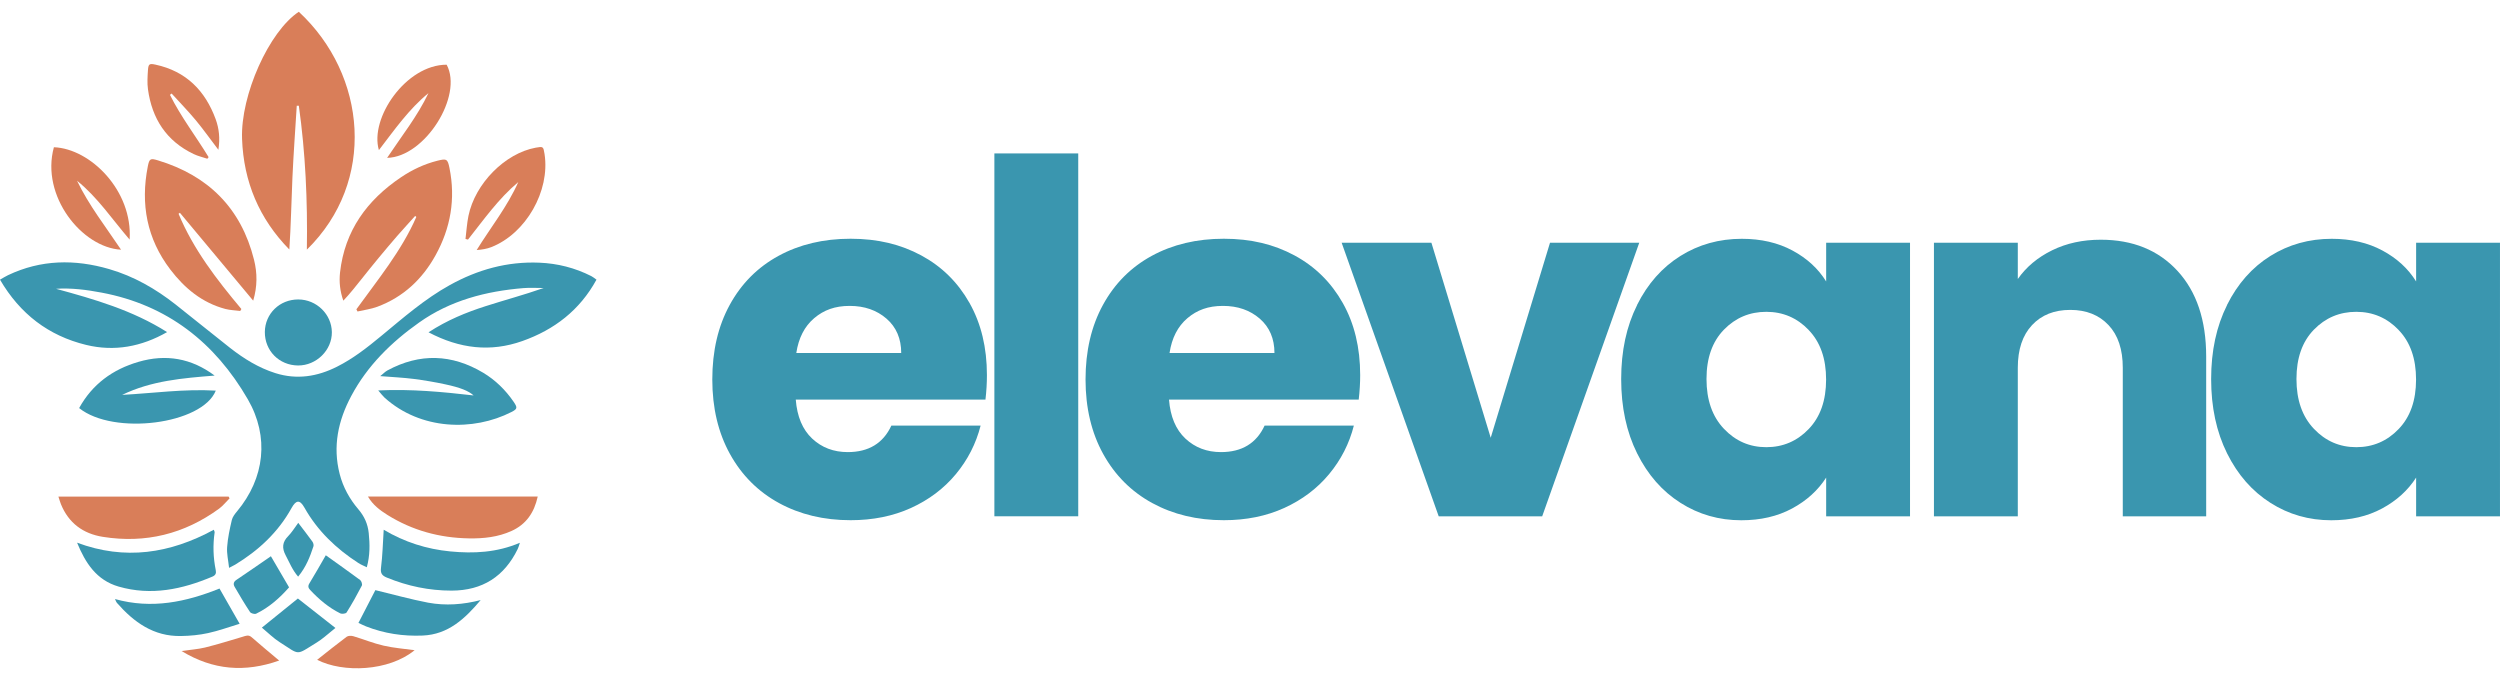
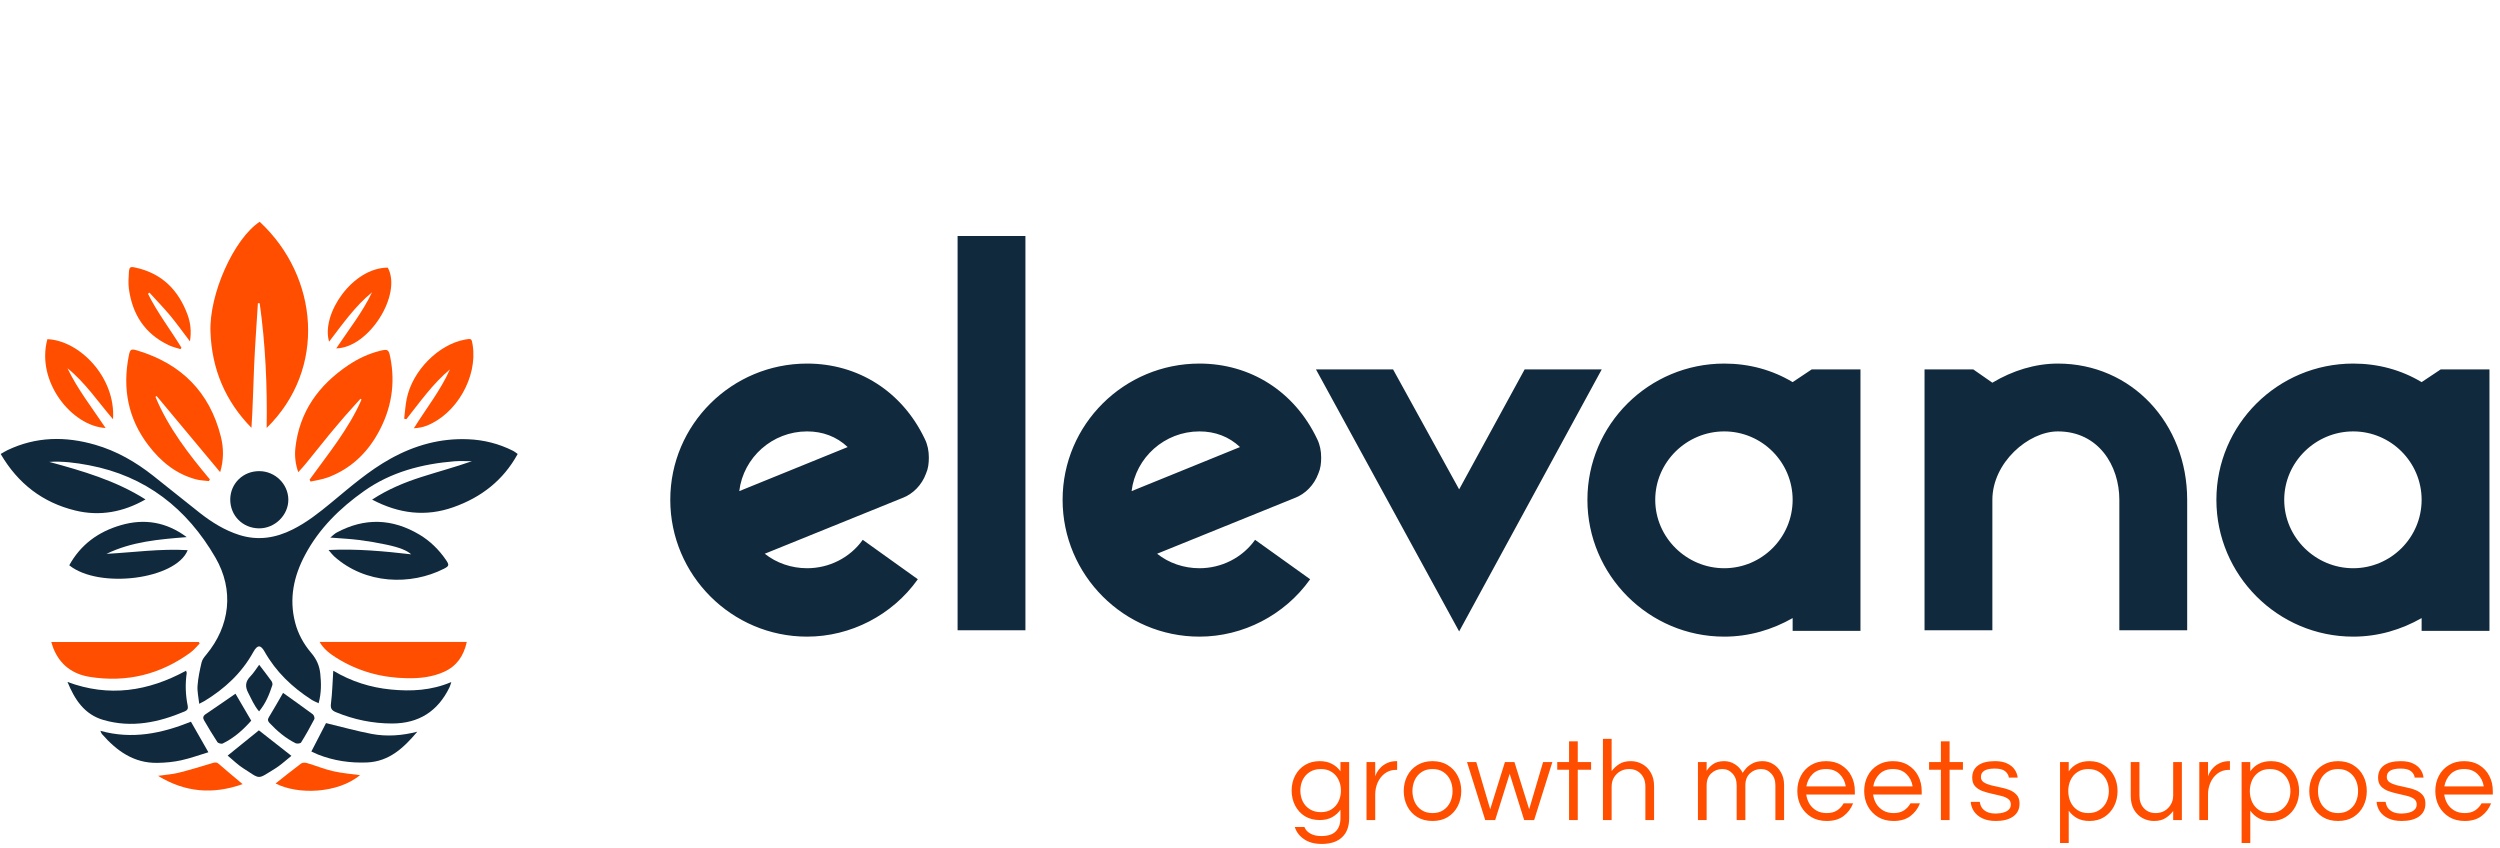
- <svg xmlns="http://www.w3.org/2000/svg" width="125" height="34" viewBox="0 0 125 34" fill="none">
-   <path d="M49.277 19.98H39.788C39.855 20.83 40.127 21.478 40.609 21.93C41.09 22.379 41.682 22.605 42.386 22.605C43.433 22.605 44.16 22.163 44.569 21.279H49.031C48.802 22.179 48.39 22.987 47.792 23.708C47.194 24.428 46.446 24.99 45.549 25.399C44.649 25.807 43.645 26.01 42.532 26.01C41.19 26.01 39.997 25.724 38.951 25.153C37.904 24.581 37.087 23.764 36.499 22.701C35.911 21.638 35.615 20.395 35.615 18.973C35.615 17.551 35.904 16.309 36.486 15.245C37.067 14.182 37.878 13.365 38.924 12.794C39.971 12.222 41.17 11.937 42.529 11.937C43.888 11.937 45.031 12.216 46.061 12.77C47.091 13.325 47.895 14.119 48.476 15.149C49.057 16.179 49.346 17.382 49.346 18.754C49.346 19.146 49.323 19.555 49.273 19.98H49.277ZM45.061 17.651C45.061 16.933 44.815 16.358 44.326 15.933C43.835 15.508 43.223 15.295 42.486 15.295C41.748 15.295 41.19 15.501 40.708 15.91C40.227 16.319 39.928 16.9 39.815 17.651H45.061Z" fill="#3A96AF" />
-   <path d="M53.912 7.671V25.814H49.719V7.671H53.912Z" fill="#3A96AF" />
-   <path d="M67.939 19.98H58.45C58.517 20.83 58.789 21.478 59.271 21.93C59.753 22.379 60.344 22.605 61.048 22.605C62.095 22.605 62.822 22.163 63.231 21.279H67.693C67.464 22.179 67.052 22.987 66.454 23.708C65.856 24.428 65.108 24.99 64.211 25.399C63.311 25.807 62.307 26.01 61.194 26.01C59.852 26.01 58.66 25.724 57.613 25.153C56.566 24.581 55.749 23.764 55.161 22.701C54.573 21.638 54.277 20.395 54.277 18.973C54.277 17.551 54.566 16.309 55.148 15.245C55.729 14.182 56.54 13.365 57.586 12.794C58.633 12.222 59.836 11.937 61.191 11.937C62.547 11.937 63.693 12.216 64.723 12.77C65.753 13.325 66.557 14.119 67.138 15.149C67.72 16.179 68.009 17.382 68.009 18.754C68.009 19.146 67.985 19.555 67.936 19.98H67.939ZM63.723 17.651C63.723 16.933 63.477 16.358 62.989 15.933C62.497 15.508 61.886 15.295 61.148 15.295C60.41 15.295 59.852 15.501 59.37 15.91C58.889 16.319 58.59 16.9 58.477 17.651H63.723Z" fill="#3A96AF" />
-   <path d="M74.534 21.893L77.501 12.136H81.963L77.109 25.817H71.936L67.082 12.136H71.57L74.537 21.893H74.534Z" fill="#3A96AF" />
-   <path d="M81.853 15.249C82.384 14.186 83.109 13.368 84.022 12.797C84.936 12.226 85.959 11.94 87.089 11.94C88.052 11.94 88.899 12.136 89.627 12.528C90.355 12.92 90.913 13.435 91.308 14.073V12.136H95.501V25.817H91.308V23.88C90.899 24.518 90.331 25.033 89.604 25.425C88.876 25.817 88.029 26.013 87.065 26.013C85.952 26.013 84.939 25.724 84.025 25.143C83.109 24.561 82.388 23.738 81.856 22.668C81.324 21.598 81.059 20.359 81.059 18.953C81.059 17.548 81.324 16.312 81.856 15.252L81.853 15.249ZM90.434 16.498C89.853 15.893 89.148 15.591 88.315 15.591C87.481 15.591 86.773 15.89 86.195 16.485C85.614 17.083 85.325 17.903 85.325 18.95C85.325 19.997 85.614 20.827 86.195 21.438C86.776 22.053 87.481 22.359 88.315 22.359C89.148 22.359 89.856 22.056 90.434 21.452C91.016 20.847 91.305 20.023 91.305 18.977C91.305 17.93 91.016 17.106 90.434 16.501V16.498Z" fill="#3A96AF" />
-   <path d="M108.874 13.544C109.831 14.584 110.309 16.01 110.309 17.824V25.817H106.139V18.388C106.139 17.475 105.904 16.761 105.428 16.256C104.953 15.751 104.315 15.495 103.515 15.495C102.714 15.495 102.076 15.747 101.601 16.256C101.126 16.764 100.89 17.475 100.89 18.388V25.817H96.697V12.136H100.89V13.95C101.315 13.345 101.887 12.867 102.608 12.514C103.325 12.162 104.136 11.986 105.036 11.986C106.638 11.986 107.917 12.505 108.874 13.544Z" fill="#3A96AF" />
-   <path d="M111.351 15.249C111.882 14.186 112.607 13.368 113.52 12.797C114.434 12.226 115.457 11.94 116.587 11.94C117.55 11.94 118.397 12.136 119.125 12.528C119.853 12.92 120.411 13.435 120.806 14.073V12.136H124.999V25.817H120.806V23.88C120.397 24.518 119.829 25.033 119.102 25.425C118.374 25.817 117.527 26.013 116.563 26.013C115.45 26.013 114.437 25.724 113.523 25.143C112.607 24.561 111.886 23.738 111.354 22.668C110.822 21.598 110.557 20.359 110.557 18.953C110.557 17.548 110.822 16.312 111.354 15.252L111.351 15.249ZM119.932 16.498C119.351 15.893 118.647 15.591 117.813 15.591C116.979 15.591 116.271 15.89 115.693 16.485C115.112 17.083 114.823 17.903 114.823 18.95C114.823 19.997 115.112 20.827 115.693 21.438C116.274 22.053 116.979 22.359 117.813 22.359C118.647 22.359 119.354 22.056 119.932 21.452C120.514 20.847 120.803 20.023 120.803 18.977C120.803 17.93 120.514 17.106 119.932 16.501V16.498Z" fill="#3A96AF" />
-   <path d="M2.782 14.435C4.712 14.96 6.628 15.512 8.354 16.605C7.08 17.334 5.722 17.592 4.301 17.244C2.425 16.786 1 15.695 0 13.983C0.171 13.886 0.281 13.816 0.401 13.759C2.047 12.977 3.736 12.953 5.461 13.455C6.692 13.813 7.779 14.438 8.779 15.224C9.692 15.943 10.591 16.679 11.508 17.398C12.193 17.933 12.925 18.388 13.765 18.655C14.842 18.996 15.865 18.832 16.852 18.334C17.664 17.926 18.373 17.368 19.069 16.792C20.166 15.886 21.239 14.946 22.49 14.254C23.881 13.482 25.363 13.067 26.965 13.134C27.878 13.171 28.747 13.391 29.566 13.806C29.64 13.843 29.707 13.9 29.824 13.983C28.988 15.512 27.714 16.488 26.115 17.053C24.527 17.615 22.988 17.438 21.427 16.615C22.36 16.006 23.303 15.622 24.272 15.311C25.232 15.003 26.209 14.742 27.182 14.401C26.848 14.401 26.51 14.378 26.175 14.405C24.299 14.559 22.51 15.023 20.955 16.127C19.57 17.107 18.37 18.281 17.561 19.802C16.905 21.033 16.628 22.32 16.985 23.705C17.156 24.367 17.48 24.949 17.915 25.461C18.219 25.815 18.39 26.2 18.437 26.658C18.494 27.213 18.504 27.765 18.34 28.363C18.183 28.287 18.039 28.23 17.912 28.146C16.805 27.43 15.875 26.541 15.223 25.384C14.995 24.979 14.808 24.986 14.578 25.4C13.909 26.614 12.929 27.521 11.758 28.233C11.685 28.276 11.608 28.313 11.454 28.393C11.414 28.016 11.33 27.678 11.357 27.347C11.39 26.895 11.487 26.444 11.591 26.002C11.628 25.845 11.745 25.695 11.855 25.564C13.233 23.909 13.477 21.839 12.39 19.963C10.748 17.127 8.367 15.251 5.087 14.632C4.327 14.488 3.562 14.388 2.782 14.441V14.435Z" fill="#3A96AF" />
-   <path d="M14.942 0.59C18.346 3.75 18.825 9.081 15.343 12.482C15.383 10.024 15.273 7.649 14.942 5.288C14.909 5.288 14.872 5.288 14.838 5.285C14.765 6.485 14.675 7.686 14.621 8.887C14.568 10.077 14.547 11.271 14.467 12.475C12.959 10.94 12.18 9.087 12.103 6.944C12.023 4.753 13.454 1.566 14.945 0.586L14.942 0.59Z" fill="#D97E59" />
-   <path d="M17.822 15.461C18.895 13.973 20.072 12.549 20.815 10.85C20.795 10.833 20.778 10.816 20.758 10.796C20.457 11.134 20.149 11.465 19.852 11.806C19.544 12.161 19.243 12.522 18.942 12.883C18.651 13.234 18.363 13.592 18.079 13.95C17.788 14.314 17.501 14.682 17.166 15.033C17.002 14.565 16.949 14.1 17.002 13.622C17.236 11.532 18.354 10.004 20.056 8.86C20.614 8.485 21.216 8.201 21.868 8.037C22.33 7.92 22.383 7.947 22.474 8.402C22.785 9.943 22.534 11.402 21.775 12.769C21.113 13.966 20.159 14.856 18.865 15.338C18.551 15.455 18.206 15.498 17.875 15.575L17.818 15.461H17.822Z" fill="#D97E59" />
-   <path d="M12.66 15.033C11.413 13.539 10.202 12.087 8.995 10.639C8.972 10.656 8.952 10.672 8.928 10.689C9.671 12.472 10.838 13.983 12.069 15.451C12.048 15.485 12.032 15.515 12.012 15.548C11.764 15.515 11.51 15.511 11.269 15.448C10.105 15.14 9.229 14.411 8.517 13.478C7.343 11.94 7.019 10.201 7.39 8.321C7.467 7.934 7.517 7.903 7.892 8.017C10.413 8.78 12.055 10.408 12.7 12.983C12.868 13.649 12.871 14.324 12.66 15.033Z" fill="#D97E59" />
-   <path d="M18.917 19.521C20.576 19.444 22.128 19.595 23.68 19.772C23.439 19.551 23.024 19.377 22.252 19.214C21.733 19.103 21.208 19.013 20.683 18.946C20.158 18.879 19.63 18.856 19.011 18.806C19.162 18.685 19.255 18.585 19.372 18.521C20.991 17.645 22.593 17.702 24.161 18.638C24.77 19.003 25.275 19.498 25.679 20.086C25.883 20.384 25.873 20.448 25.572 20.601C23.663 21.575 21.034 21.511 19.228 19.882C19.135 19.796 19.058 19.692 18.914 19.525L18.917 19.521Z" fill="#3A96AF" />
-   <path d="M6.097 19.745C7.656 19.662 9.207 19.438 10.789 19.531C10.117 21.217 5.683 21.789 3.957 20.404C4.616 19.21 5.629 18.471 6.923 18.093C8.301 17.689 9.572 17.913 10.732 18.779C9.144 18.906 7.565 19.033 6.097 19.749V19.745Z" fill="#3A96AF" />
-   <path d="M11.478 24.919C11.304 25.089 11.153 25.287 10.959 25.43C9.217 26.701 7.271 27.183 5.14 26.842C4.157 26.685 3.432 26.156 3.047 25.21C3.004 25.099 2.97 24.986 2.92 24.829H11.431L11.478 24.919Z" fill="#D97E59" />
-   <path d="M18.393 24.825H26.887C26.71 25.634 26.308 26.216 25.579 26.547C24.9 26.855 24.178 26.932 23.446 26.919C21.981 26.895 20.616 26.524 19.369 25.745C18.998 25.511 18.643 25.25 18.396 24.825H18.393Z" fill="#D97E59" />
-   <path d="M3.852 27.133C6.246 28.029 8.503 27.678 10.691 26.487C10.714 26.558 10.737 26.591 10.731 26.621C10.64 27.253 10.66 27.878 10.787 28.504C10.821 28.664 10.777 28.761 10.627 28.828C9.112 29.47 7.564 29.798 5.935 29.33C4.818 29.009 4.266 28.139 3.855 27.136L3.852 27.133Z" fill="#3A96AF" />
-   <path d="M19.185 26.487C20.225 27.106 21.335 27.457 22.516 27.571C23.68 27.684 24.837 27.631 25.994 27.139C25.947 27.28 25.927 27.367 25.887 27.447C25.218 28.825 24.125 29.527 22.583 29.531C21.456 29.531 20.379 29.306 19.339 28.878C19.098 28.778 19.015 28.664 19.051 28.384C19.128 27.775 19.142 27.16 19.185 26.487Z" fill="#3A96AF" />
-   <path d="M23.275 11.947C23.322 11.562 23.346 11.174 23.422 10.796C23.754 9.178 25.248 7.669 26.78 7.385C27.161 7.315 27.168 7.322 27.228 7.706C27.512 9.549 26.295 11.682 24.56 12.358C24.335 12.445 24.095 12.482 23.834 12.502C24.54 11.361 25.372 10.325 25.914 9.104C24.924 9.933 24.188 10.983 23.399 11.98C23.359 11.97 23.316 11.957 23.275 11.947Z" fill="#D97E59" />
-   <path d="M2.699 7.362C4.531 7.435 6.641 9.542 6.481 11.98C5.605 10.96 4.879 9.866 3.852 9.037C4.441 10.261 5.28 11.331 6.053 12.485C4.106 12.381 2.023 9.803 2.695 7.362H2.699Z" fill="#D97E59" />
-   <path d="M19.356 7.893C20.075 6.813 20.871 5.813 21.423 4.656C20.44 5.459 19.724 6.492 18.945 7.505C18.47 5.91 20.303 3.232 22.333 3.235C23.169 4.79 21.246 7.853 19.356 7.893Z" fill="#D97E59" />
-   <path d="M8.498 4.743C9.043 5.84 9.795 6.813 10.431 7.857C10.411 7.883 10.387 7.91 10.367 7.937C10.14 7.86 9.899 7.806 9.685 7.703C8.321 7.054 7.598 5.934 7.398 4.462C7.354 4.148 7.378 3.82 7.398 3.502C7.421 3.195 7.471 3.165 7.776 3.232C9.304 3.563 10.26 4.529 10.785 5.964C10.953 6.429 11.009 6.913 10.919 7.489C10.514 6.957 10.167 6.469 9.785 6.007C9.404 5.549 8.983 5.118 8.581 4.676C8.555 4.7 8.525 4.72 8.498 4.743Z" fill="#D97E59" />
-   <path d="M14.914 14.973C15.827 14.973 16.583 15.716 16.593 16.608C16.603 17.508 15.817 18.28 14.904 18.274C13.958 18.267 13.236 17.538 13.242 16.598C13.252 15.682 13.985 14.97 14.914 14.973Z" fill="#3A96AF" />
-   <path d="M5.748 29.952C7.591 30.467 9.303 30.099 10.975 29.427C11.313 30.019 11.627 30.57 11.982 31.189C11.44 31.353 10.932 31.54 10.407 31.654C9.965 31.751 9.504 31.794 9.049 31.801C7.684 31.828 6.694 31.112 5.842 30.139C5.812 30.106 5.798 30.055 5.748 29.948V29.952Z" fill="#3A96AF" />
-   <path d="M24.035 30.002C23.256 30.925 22.42 31.724 21.132 31.778C20.156 31.818 19.213 31.677 18.303 31.32C18.179 31.27 18.059 31.209 17.922 31.146C18.22 30.567 18.507 30.015 18.768 29.507C19.661 29.721 20.524 29.965 21.403 30.133C22.279 30.296 23.162 30.23 24.038 30.002H24.035Z" fill="#3A96AF" />
-   <path d="M13.095 31.38C13.734 30.861 14.309 30.4 14.894 29.925C15.48 30.383 16.085 30.858 16.77 31.397C16.576 31.557 16.399 31.708 16.219 31.851C16.092 31.952 15.964 32.049 15.827 32.132C14.767 32.781 15.025 32.771 13.985 32.109C13.667 31.908 13.396 31.631 13.092 31.38H13.095Z" fill="#3A96AF" />
-   <path d="M16.286 27.761C16.851 28.166 17.436 28.577 18.008 29.002C18.072 29.049 18.125 29.216 18.092 29.28C17.855 29.738 17.604 30.186 17.329 30.624C17.293 30.684 17.099 30.708 17.018 30.671C16.437 30.383 15.948 29.969 15.507 29.497C15.413 29.4 15.386 29.303 15.47 29.169C15.751 28.708 16.015 28.24 16.289 27.765L16.286 27.761Z" fill="#3A96AF" />
-   <path d="M15.855 32.992C16.36 32.594 16.839 32.206 17.334 31.838C17.41 31.781 17.564 31.781 17.668 31.811C18.176 31.962 18.668 32.166 19.183 32.283C19.695 32.4 20.223 32.44 20.731 32.51C19.437 33.57 17.15 33.654 15.855 32.989V32.992Z" fill="#D97E59" />
-   <path d="M13.545 27.812C13.839 28.317 14.137 28.825 14.454 29.367C13.989 29.895 13.461 30.367 12.809 30.684C12.735 30.721 12.548 30.671 12.501 30.601C12.23 30.193 11.979 29.768 11.732 29.343C11.659 29.216 11.668 29.096 11.819 28.995C12.391 28.611 12.959 28.216 13.545 27.812Z" fill="#3A96AF" />
-   <path d="M13.955 33.029C12.25 33.631 10.658 33.514 9.076 32.55C9.511 32.487 9.889 32.463 10.247 32.377C10.882 32.219 11.504 32.025 12.133 31.838C12.29 31.791 12.424 31.724 12.578 31.858C13.012 32.239 13.457 32.607 13.955 33.025V33.029Z" fill="#D97E59" />
-   <path d="M14.912 26.143C15.166 26.477 15.401 26.775 15.621 27.082C15.665 27.146 15.695 27.253 15.671 27.32C15.498 27.845 15.3 28.357 14.906 28.832C14.618 28.497 14.471 28.123 14.284 27.768C14.09 27.404 14.113 27.106 14.407 26.808C14.591 26.621 14.732 26.387 14.912 26.143Z" fill="#3A96AF" />
+ <svg xmlns="http://www.w3.org/2000/svg" width="1304" height="442" viewBox="0 0 1304 442" fill="none">
+   <path d="M420.982 332.069C381.67 332.069 349.616 300.015 349.616 260.704C349.616 221.392 381.67 189.64 420.982 189.64C447.592 189.64 470.574 204.155 482.368 228.952C483.88 231.976 484.485 235.302 484.485 238.629C484.485 241.653 484.182 244.374 482.973 247.096C480.856 252.841 476.32 257.68 470.574 259.796L398.907 288.826C404.955 293.665 412.817 296.386 420.982 296.386C432.473 296.386 443.359 290.943 450.012 281.569L478.739 302.132C465.434 320.88 443.661 332.069 420.982 332.069ZM385.601 256.168L442.149 233.185C436.404 227.742 429.146 225.021 420.982 225.021C402.838 225.021 387.718 238.629 385.601 256.168ZM534.86 328.743H499.479V123.113H534.86V328.743ZM625.619 332.069C586.307 332.069 554.253 300.015 554.253 260.704C554.253 221.392 586.307 189.64 625.619 189.64C652.23 189.64 675.212 204.155 687.005 228.952C688.517 231.976 689.122 235.302 689.122 238.629C689.122 241.653 688.819 244.374 687.61 247.096C685.493 252.841 680.957 257.68 675.212 259.796L603.544 288.826C609.592 293.665 617.454 296.386 625.619 296.386C637.11 296.386 647.996 290.943 654.649 281.569L683.376 302.132C670.071 320.88 648.298 332.069 625.619 332.069ZM590.238 256.168L646.786 233.185C641.041 227.742 633.783 225.021 625.619 225.021C607.475 225.021 592.355 238.629 590.238 256.168ZM761.09 329.347L686.398 192.664H726.617L761.09 255.26L795.261 192.664H835.479L761.09 329.347ZM899.358 332.069C860.047 332.069 827.993 300.015 827.993 260.704C827.993 221.392 860.047 189.64 899.358 189.64C912.361 189.64 924.457 192.967 935.041 199.317L945.02 192.664H970.421V329.045H935.041V322.392C924.457 328.44 912.361 332.069 899.358 332.069ZM899.358 296.386C919.014 296.386 935.041 280.359 935.041 260.704C935.041 241.048 919.014 225.021 899.358 225.021C879.702 225.021 863.373 241.048 863.373 260.704C863.373 280.359 879.702 296.386 899.358 296.386ZM1140.83 328.743H1105.45V260.704C1105.45 242.862 1094.56 225.021 1073.39 225.021C1057.97 225.021 1039.22 241.35 1039.22 260.704V328.743H1003.84V192.664H1029.24L1039.22 199.62C1049.81 193.269 1061.6 189.64 1073.39 189.64C1111.8 189.64 1140.83 220.787 1140.83 260.704V328.743ZM1227.43 332.069C1188.12 332.069 1156.07 300.015 1156.07 260.704C1156.07 221.392 1188.12 189.64 1227.43 189.64C1240.44 189.64 1252.53 192.967 1263.12 199.317L1273.1 192.664H1298.5V329.045H1263.12V322.392C1252.53 328.44 1240.44 332.069 1227.43 332.069ZM1227.43 296.386C1247.09 296.386 1263.12 280.359 1263.12 260.704C1263.12 241.048 1247.09 225.021 1227.43 225.021C1207.78 225.021 1191.45 241.048 1191.45 260.704C1191.45 280.359 1207.78 296.386 1227.43 296.386Z" fill="#10293D" />
+   <path d="M689.449 440.197C685.659 440.197 682.574 439.37 680.196 437.717C677.817 436.104 676.204 433.988 675.357 431.367H680.377C680.982 432.859 682.03 434.008 683.522 434.814C685.014 435.661 686.909 436.084 689.207 436.084C692.674 436.084 695.194 435.258 696.767 433.605C698.38 431.992 699.186 429.633 699.186 426.528V422.355C698.057 423.968 696.585 425.279 694.771 426.287C692.997 427.254 690.86 427.738 688.36 427.738C685.417 427.738 682.836 427.073 680.619 425.742C678.442 424.371 676.748 422.517 675.539 420.178C674.329 417.84 673.724 415.239 673.724 412.376C673.724 409.473 674.329 406.873 675.539 404.574C676.748 402.236 678.442 400.401 680.619 399.071C682.836 397.7 685.417 397.015 688.36 397.015C690.86 397.015 692.997 397.498 694.771 398.466C696.585 399.393 698.057 400.684 699.186 402.337V397.498H703.722V426.831C703.722 431.145 702.472 434.451 699.972 436.749C697.513 439.048 694.005 440.197 689.449 440.197ZM688.965 423.625C691.183 423.625 693.057 423.121 694.59 422.113C696.162 421.105 697.351 419.755 698.158 418.061C699.005 416.328 699.428 414.433 699.428 412.376C699.428 410.28 699.005 408.385 698.158 406.691C697.351 404.998 696.162 403.647 694.59 402.639C693.057 401.631 691.183 401.127 688.965 401.127C686.747 401.127 684.832 401.631 683.22 402.639C681.607 403.647 680.377 404.998 679.53 406.691C678.684 408.385 678.26 410.28 678.26 412.376C678.26 414.433 678.684 416.328 679.53 418.061C680.377 419.755 681.607 421.105 683.22 422.113C684.832 423.121 686.747 423.625 688.965 423.625ZM712.777 427.738V397.498H717.313V404.937C717.475 404.413 717.777 403.728 718.22 402.881C718.704 401.994 719.39 401.107 720.277 400.22C721.164 399.333 722.273 398.587 723.603 397.982C724.974 397.337 726.587 397.015 728.441 397.015H728.744V401.551H728.2C725.942 401.551 723.986 402.175 722.333 403.425C720.72 404.635 719.47 406.228 718.583 408.203C717.737 410.139 717.313 412.215 717.313 414.433V427.738H712.777ZM747.192 428.222C744.128 428.222 741.467 427.536 739.209 426.166C736.951 424.754 735.217 422.859 734.007 420.481C732.798 418.102 732.193 415.481 732.193 412.618C732.193 409.715 732.798 407.094 734.007 404.756C735.217 402.377 736.951 400.502 739.209 399.131C741.467 397.72 744.128 397.015 747.192 397.015C750.296 397.015 752.958 397.72 755.175 399.131C757.433 400.502 759.167 402.377 760.376 404.756C761.586 407.094 762.191 409.715 762.191 412.618C762.191 415.481 761.586 418.102 760.376 420.481C759.167 422.859 757.433 424.754 755.175 426.166C752.958 427.536 750.296 428.222 747.192 428.222ZM747.192 424.109C749.45 424.109 751.345 423.585 752.877 422.537C754.449 421.489 755.639 420.097 756.445 418.364C757.252 416.59 757.655 414.675 757.655 412.618C757.655 410.522 757.252 408.606 756.445 406.873C755.639 405.139 754.449 403.748 752.877 402.7C751.345 401.651 749.45 401.127 747.192 401.127C744.974 401.127 743.079 401.651 741.507 402.7C739.934 403.748 738.745 405.139 737.939 406.873C737.132 408.606 736.729 410.522 736.729 412.618C736.729 414.675 737.132 416.59 737.939 418.364C738.745 420.097 739.934 421.489 741.507 422.537C743.079 423.585 744.974 424.109 747.192 424.109ZM774.691 427.738L765.196 397.498H770.034L777.292 422.113L784.973 397.498H789.932L797.613 422.113L804.87 397.498H809.709L800.213 427.738H795.012L787.452 403.607L779.892 427.738H774.691ZM818.423 427.738V401.49H812.254V397.498H818.423V386.673H822.959V397.498H829.914V401.49H822.959V427.738H818.423ZM836.094 427.738V385.403H840.629V402.216C841.718 400.764 843.049 399.535 844.621 398.527C846.194 397.519 848.21 397.015 850.669 397.015C852.766 397.015 854.721 397.519 856.536 398.527C858.39 399.494 859.882 400.966 861.011 402.942C862.18 404.877 862.765 407.276 862.765 410.139V427.738H858.229V410.26C858.229 407.518 857.443 405.32 855.87 403.667C854.298 401.974 852.262 401.127 849.762 401.127C848.068 401.127 846.536 401.51 845.165 402.276C843.795 403.042 842.686 404.131 841.839 405.542C841.033 406.913 840.629 408.506 840.629 410.32V427.738H836.094ZM885.644 427.738V397.498H890.18V402.095C890.865 400.885 891.954 399.736 893.446 398.648C894.938 397.559 896.913 397.015 899.373 397.015C901.389 397.015 903.243 397.559 904.937 398.648C906.671 399.696 908.021 401.188 908.989 403.123C909.392 402.438 910.017 401.611 910.864 400.643C911.751 399.676 912.9 398.829 914.311 398.103C915.722 397.377 917.416 397.015 919.391 397.015C921.327 397.015 923.141 397.519 924.835 398.527C926.528 399.535 927.899 400.986 928.947 402.881C930.036 404.736 930.58 406.933 930.58 409.473V427.738H926.044V409.594C926.044 407.054 925.318 405.018 923.867 403.486C922.456 401.913 920.682 401.127 918.545 401.127C916.327 401.127 914.412 401.873 912.799 403.365C911.186 404.857 910.38 406.953 910.38 409.655V427.738H905.844V409.594C905.844 407.054 905.118 405.018 903.667 403.486C902.256 401.913 900.482 401.127 898.345 401.127C896.127 401.127 894.212 401.873 892.599 403.365C890.986 404.857 890.18 406.953 890.18 409.655V427.738H885.644ZM952.786 428.222C949.722 428.222 947.04 427.536 944.742 426.166C942.444 424.754 940.65 422.859 939.359 420.481C938.11 418.102 937.485 415.481 937.485 412.618C937.485 409.715 938.089 407.094 939.299 404.756C940.509 402.377 942.242 400.502 944.5 399.131C946.758 397.72 949.419 397.015 952.483 397.015C955.588 397.015 958.249 397.72 960.467 399.131C962.725 400.502 964.458 402.377 965.668 404.756C966.878 407.094 967.482 409.715 967.482 412.618V414.433H942.142C942.383 416.207 942.948 417.84 943.835 419.331C944.762 420.783 945.992 421.952 947.524 422.839C949.056 423.686 950.83 424.109 952.846 424.109C954.983 424.109 956.777 423.646 958.229 422.718C959.68 421.751 960.809 420.521 961.616 419.029H966.575C965.527 421.73 963.854 423.948 961.555 425.682C959.297 427.375 956.374 428.222 952.786 428.222ZM942.202 410.199H962.765C962.362 407.619 961.273 405.462 959.499 403.728C957.725 401.994 955.386 401.127 952.483 401.127C949.58 401.127 947.242 401.994 945.468 403.728C943.734 405.462 942.646 407.619 942.202 410.199ZM987.661 428.222C984.596 428.222 981.915 427.536 979.617 426.166C977.319 424.754 975.524 422.859 974.234 420.481C972.984 418.102 972.359 415.481 972.359 412.618C972.359 409.715 972.964 407.094 974.174 404.756C975.383 402.377 977.117 400.502 979.375 399.131C981.633 397.72 984.294 397.015 987.358 397.015C990.463 397.015 993.124 397.72 995.342 399.131C997.599 400.502 999.333 402.377 1000.54 404.756C1001.75 407.094 1002.36 409.715 1002.36 412.618V414.433H977.016C977.258 416.207 977.823 417.84 978.71 419.331C979.637 420.783 980.867 421.952 982.399 422.839C983.931 423.686 985.705 424.109 987.721 424.109C989.858 424.109 991.652 423.646 993.104 422.718C994.555 421.751 995.684 420.521 996.491 419.029H1001.45C1000.4 421.73 998.728 423.948 996.43 425.682C994.172 427.375 991.249 428.222 987.661 428.222ZM977.077 410.199H997.64C997.237 407.619 996.148 405.462 994.374 403.728C992.6 401.994 990.261 401.127 987.358 401.127C984.455 401.127 982.117 401.994 980.343 403.728C978.609 405.462 977.52 407.619 977.077 410.199ZM1012.37 427.738V401.49H1006.21V397.498H1012.37V386.673H1016.91V397.498H1023.87V401.49H1016.91V427.738H1012.37ZM1041.05 428.222C1038.27 428.222 1035.91 427.758 1033.98 426.831C1032.08 425.904 1030.63 424.694 1029.62 423.202C1028.61 421.67 1028.05 420.017 1027.93 418.243H1032.65C1032.77 419.251 1033.11 420.239 1033.67 421.206C1034.28 422.134 1035.19 422.9 1036.4 423.504C1037.61 424.069 1039.18 424.351 1041.11 424.351C1041.72 424.351 1042.46 424.291 1043.35 424.17C1044.24 424.049 1045.08 423.827 1045.89 423.504C1046.74 423.182 1047.44 422.698 1048.01 422.053C1048.57 421.408 1048.85 420.581 1048.85 419.573C1048.85 418.323 1048.37 417.356 1047.4 416.67C1046.44 415.985 1045.19 415.461 1043.65 415.098C1042.12 414.695 1040.49 414.312 1038.75 413.949C1037.06 413.586 1035.45 413.122 1033.92 412.558C1032.38 411.953 1031.13 411.126 1030.17 410.078C1029.2 408.989 1028.71 407.518 1028.71 405.663C1028.71 402.921 1029.7 400.805 1031.68 399.313C1033.69 397.781 1036.66 397.015 1040.57 397.015C1043.23 397.015 1045.39 397.438 1047.04 398.285C1048.73 399.091 1050 400.139 1050.85 401.43C1051.74 402.72 1052.26 404.111 1052.42 405.603H1047.83C1047.66 404.312 1047.02 403.204 1045.89 402.276C1044.8 401.349 1042.99 400.885 1040.45 400.885C1035.65 400.885 1033.25 402.337 1033.25 405.24C1033.25 406.449 1033.73 407.377 1034.7 408.022C1035.67 408.667 1036.92 409.191 1038.45 409.594C1039.98 409.957 1041.6 410.32 1043.29 410.683C1045.02 411.005 1046.66 411.469 1048.19 412.074C1049.72 412.679 1050.97 413.546 1051.94 414.675C1052.91 415.763 1053.39 417.255 1053.39 419.15C1053.39 422.093 1052.26 424.351 1050 425.924C1047.79 427.456 1044.8 428.222 1041.05 428.222ZM1074.52 439.713V397.498H1079.05V402.337C1080.18 400.684 1081.63 399.393 1083.41 398.466C1085.22 397.498 1087.38 397.015 1089.88 397.015C1092.82 397.015 1095.38 397.72 1097.56 399.131C1099.78 400.502 1101.49 402.377 1102.7 404.756C1103.91 407.094 1104.51 409.715 1104.51 412.618C1104.51 415.481 1103.91 418.102 1102.7 420.481C1101.49 422.859 1099.78 424.754 1097.56 426.166C1095.38 427.536 1092.82 428.222 1089.88 428.222C1087.38 428.222 1085.22 427.738 1083.41 426.77C1081.63 425.762 1080.18 424.452 1079.05 422.839V439.713H1074.52ZM1089.27 424.109C1091.53 424.109 1093.45 423.585 1095.02 422.537C1096.63 421.489 1097.86 420.097 1098.71 418.364C1099.55 416.59 1099.98 414.675 1099.98 412.618C1099.98 410.522 1099.55 408.606 1098.71 406.873C1097.86 405.139 1096.63 403.748 1095.02 402.7C1093.45 401.651 1091.53 401.127 1089.27 401.127C1087.06 401.127 1085.16 401.651 1083.59 402.7C1082.02 403.748 1080.83 405.139 1080.02 406.873C1079.21 408.606 1078.81 410.522 1078.81 412.618C1078.81 414.675 1079.21 416.59 1080.02 418.364C1080.83 420.097 1082.02 421.489 1083.59 422.537C1085.16 423.585 1087.06 424.109 1089.27 424.109ZM1123.49 428.222C1121.43 428.222 1119.48 427.738 1117.62 426.77C1115.77 425.762 1114.25 424.291 1113.09 422.355C1111.96 420.38 1111.39 417.961 1111.39 415.098V397.498H1115.93V414.977C1115.93 417.719 1116.71 419.936 1118.29 421.63C1119.9 423.283 1121.94 424.109 1124.4 424.109C1126.09 424.109 1127.62 423.726 1128.99 422.96C1130.36 422.154 1131.45 421.065 1132.26 419.694C1133.1 418.323 1133.53 416.731 1133.53 414.916V397.498H1138.06V427.738H1133.53V423.021C1132.44 424.472 1131.11 425.702 1129.54 426.71C1127.96 427.718 1125.95 428.222 1123.49 428.222ZM1147.16 427.738V397.498H1151.7V404.937C1151.86 404.413 1152.16 403.728 1152.6 402.881C1153.09 401.994 1153.77 401.107 1154.66 400.22C1155.55 399.333 1156.66 398.587 1157.99 397.982C1159.36 397.337 1160.97 397.015 1162.82 397.015H1163.13V401.551H1162.58C1160.32 401.551 1158.37 402.175 1156.72 403.425C1155.1 404.635 1153.85 406.228 1152.97 408.203C1152.12 410.139 1151.7 412.215 1151.7 414.433V427.738H1147.16ZM1169.22 439.713V397.498H1173.75V402.337C1174.88 400.684 1176.33 399.393 1178.11 398.466C1179.92 397.498 1182.08 397.015 1184.58 397.015C1187.52 397.015 1190.08 397.72 1192.26 399.131C1194.48 400.502 1196.19 402.377 1197.4 404.756C1198.61 407.094 1199.22 409.715 1199.22 412.618C1199.22 415.481 1198.61 418.102 1197.4 420.481C1196.19 422.859 1194.48 424.754 1192.26 426.166C1190.08 427.536 1187.52 428.222 1184.58 428.222C1182.08 428.222 1179.92 427.738 1178.11 426.77C1176.33 425.762 1174.88 424.452 1173.75 422.839V439.713H1169.22ZM1183.98 424.109C1186.23 424.109 1188.15 423.585 1189.72 422.537C1191.33 421.489 1192.56 420.097 1193.41 418.364C1194.26 416.59 1194.68 414.675 1194.68 412.618C1194.68 410.522 1194.26 408.606 1193.41 406.873C1192.56 405.139 1191.33 403.748 1189.72 402.7C1188.15 401.651 1186.23 401.127 1183.98 401.127C1181.76 401.127 1179.86 401.651 1178.29 402.7C1176.72 403.748 1175.53 405.139 1174.72 406.873C1173.92 408.606 1173.51 410.522 1173.51 412.618C1173.51 414.675 1173.92 416.59 1174.72 418.364C1175.53 420.097 1176.72 421.489 1178.29 422.537C1179.86 423.585 1181.76 424.109 1183.98 424.109ZM1219.52 428.222C1216.46 428.222 1213.8 427.536 1211.54 426.166C1209.28 424.754 1207.55 422.859 1206.34 420.481C1205.13 418.102 1204.52 415.481 1204.52 412.618C1204.52 409.715 1205.13 407.094 1206.34 404.756C1207.55 402.377 1209.28 400.502 1211.54 399.131C1213.8 397.72 1216.46 397.015 1219.52 397.015C1222.63 397.015 1225.29 397.72 1227.5 399.131C1229.76 400.502 1231.5 402.377 1232.71 404.756C1233.91 407.094 1234.52 409.715 1234.52 412.618C1234.52 415.481 1233.91 418.102 1232.71 420.481C1231.5 422.859 1229.76 424.754 1227.5 426.166C1225.29 427.536 1222.63 428.222 1219.52 428.222ZM1219.52 424.109C1221.78 424.109 1223.67 423.585 1225.21 422.537C1226.78 421.489 1227.97 420.097 1228.77 418.364C1229.58 416.59 1229.98 414.675 1229.98 412.618C1229.98 410.522 1229.58 408.606 1228.77 406.873C1227.97 405.139 1226.78 403.748 1225.21 402.7C1223.67 401.651 1221.78 401.127 1219.52 401.127C1217.3 401.127 1215.41 401.651 1213.84 402.7C1212.26 403.748 1211.07 405.139 1210.27 406.873C1209.46 408.606 1209.06 410.522 1209.06 412.618C1209.06 414.675 1209.46 416.59 1210.27 418.364C1211.07 420.097 1212.26 421.489 1213.84 422.537C1215.41 423.585 1217.3 424.109 1219.52 424.109ZM1252.75 428.222C1249.97 428.222 1247.61 427.758 1245.67 426.831C1243.78 425.904 1242.33 424.694 1241.32 423.202C1240.31 421.67 1239.75 420.017 1239.63 418.243H1244.34C1244.47 419.251 1244.81 420.239 1245.37 421.206C1245.98 422.134 1246.88 422.9 1248.09 423.504C1249.3 424.069 1250.88 424.351 1252.81 424.351C1253.42 424.351 1254.16 424.291 1255.05 424.17C1255.94 424.049 1256.78 423.827 1257.59 423.504C1258.44 423.182 1259.14 422.698 1259.71 422.053C1260.27 421.408 1260.55 420.581 1260.55 419.573C1260.55 418.323 1260.07 417.356 1259.1 416.67C1258.13 415.985 1256.88 415.461 1255.35 415.098C1253.82 414.695 1252.19 414.312 1250.45 413.949C1248.76 413.586 1247.15 413.122 1245.61 412.558C1244.08 411.953 1242.83 411.126 1241.86 410.078C1240.9 408.989 1240.41 407.518 1240.41 405.663C1240.41 402.921 1241.4 400.805 1243.38 399.313C1245.39 397.781 1248.36 397.015 1252.27 397.015C1254.93 397.015 1257.09 397.438 1258.74 398.285C1260.43 399.091 1261.7 400.139 1262.55 401.43C1263.44 402.72 1263.96 404.111 1264.12 405.603H1259.52C1259.36 404.312 1258.72 403.204 1257.59 402.276C1256.5 401.349 1254.69 400.885 1252.15 400.885C1247.35 400.885 1244.95 402.337 1244.95 405.24C1244.95 406.449 1245.43 407.377 1246.4 408.022C1247.37 408.667 1248.62 409.191 1250.15 409.594C1251.68 409.957 1253.3 410.32 1254.99 410.683C1256.72 411.005 1258.36 411.469 1259.89 412.074C1261.42 412.679 1262.67 413.546 1263.64 414.675C1264.6 415.763 1265.09 417.255 1265.09 419.15C1265.09 422.093 1263.96 424.351 1261.7 425.924C1259.48 427.456 1256.5 428.222 1252.75 428.222ZM1285.56 428.222C1282.49 428.222 1279.81 427.536 1277.51 426.166C1275.21 424.754 1273.42 422.859 1272.13 420.481C1270.88 418.102 1270.26 415.481 1270.26 412.618C1270.26 409.715 1270.86 407.094 1272.07 404.756C1273.28 402.377 1275.01 400.502 1277.27 399.131C1279.53 397.72 1282.19 397.015 1285.25 397.015C1288.36 397.015 1291.02 397.72 1293.24 399.131C1295.5 400.502 1297.23 402.377 1298.44 404.756C1299.65 407.094 1300.25 409.715 1300.25 412.618V414.433H1274.91C1275.15 416.207 1275.72 417.84 1276.61 419.331C1277.53 420.783 1278.76 421.952 1280.29 422.839C1281.83 423.686 1283.6 424.109 1285.62 424.109C1287.75 424.109 1289.55 423.646 1291 422.718C1292.45 421.751 1293.58 420.521 1294.39 419.029H1299.35C1298.3 421.73 1296.62 423.948 1294.33 425.682C1292.07 427.375 1289.14 428.222 1285.56 428.222ZM1274.97 410.199H1295.54C1295.13 407.619 1294.04 405.462 1292.27 403.728C1290.5 401.994 1288.16 401.127 1285.25 401.127C1282.35 401.127 1280.01 401.994 1278.24 403.728C1276.5 405.462 1275.42 407.619 1274.97 410.199Z" fill="#FF4E00" />
+   <path d="M25.508 240.876C42.956 245.623 60.283 250.613 75.887 260.501C64.365 267.094 52.088 269.422 39.236 266.277C22.272 262.134 9.39 252.276 0.348 236.794C1.89 235.917 2.888 235.282 3.977 234.767C18.855 227.691 34.126 227.48 49.729 232.016C60.858 235.251 70.686 240.906 79.727 248.012C87.983 254.514 96.117 261.167 104.403 267.668C110.602 272.506 117.224 276.619 124.814 279.038C134.552 282.123 143.805 280.641 152.726 276.135C160.074 272.446 166.485 267.396 172.774 262.195C182.693 254 192.4 245.503 203.71 239.243C216.289 232.258 229.685 228.508 244.17 229.113C252.426 229.445 260.288 231.441 267.697 235.191C268.362 235.523 268.967 236.038 270.025 236.794C262.465 250.613 250.944 259.443 236.489 264.553C222.125 269.634 208.215 268.031 194.093 260.592C202.53 255.088 211.058 251.611 219.827 248.799C228.506 246.017 237.336 243.658 246.136 240.573C243.112 240.573 240.058 240.362 237.034 240.604C220.069 241.995 203.891 246.198 189.83 256.177C177.31 265.037 166.454 275.651 159.136 289.41C153.209 300.539 150.7 312.181 153.935 324.7C155.477 330.687 158.411 335.949 162.342 340.576C165.094 343.781 166.636 347.259 167.059 351.402C167.573 356.421 167.664 361.411 166.182 366.824C164.761 366.128 163.461 365.614 162.312 364.858C152.302 358.387 143.896 350.343 137.999 339.88C135.943 336.221 134.249 336.282 132.163 340.032C126.115 351.009 117.255 359.203 106.671 365.645C106.005 366.038 105.31 366.37 103.919 367.096C103.556 363.679 102.8 360.625 103.042 357.631C103.344 353.549 104.221 349.466 105.159 345.475C105.491 344.053 106.55 342.693 107.548 341.513C120.006 326.545 122.214 307.826 112.386 290.862C97.538 265.219 76.008 248.254 46.343 242.66C39.478 241.36 32.553 240.452 25.508 240.936V240.876Z" fill="#10293D" />
+   <path d="M135.458 115.684C166.242 144.26 170.567 192.462 139.087 223.216C139.45 200.989 138.452 179.519 135.458 158.17C135.156 158.17 134.823 158.17 134.521 158.14C133.856 168.996 133.039 179.852 132.555 190.708C132.072 201.473 131.89 212.269 131.164 223.155C117.526 209.275 110.481 192.522 109.785 173.139C109.059 153.332 122.002 124.514 135.489 115.653L135.458 115.684Z" fill="#FF4E00" />
+   <path d="M161.495 250.159C171.202 236.702 181.847 223.82 188.56 208.459C188.378 208.307 188.227 208.156 188.046 207.975C185.324 211.029 182.542 214.023 179.851 217.107C177.069 220.312 174.347 223.578 171.626 226.844C168.995 230.019 166.394 233.255 163.824 236.491C161.193 239.787 158.592 243.113 155.568 246.288C154.087 242.055 153.603 237.851 154.087 233.527C156.204 214.627 166.304 200.808 181.696 190.466C186.746 187.079 192.189 184.509 198.085 183.027C202.258 181.969 202.742 182.211 203.559 186.323C206.371 200.264 204.103 213.448 197.239 225.816C191.251 236.642 182.633 244.686 170.93 249.04C168.088 250.098 164.973 250.492 161.979 251.187L161.465 250.159H161.495Z" fill="#FF4E00" />
+   <path d="M114.835 246.288C103.556 232.771 92.609 219.647 81.692 206.554C81.481 206.705 81.299 206.856 81.088 207.007C87.801 223.125 98.355 236.793 109.483 250.068C109.301 250.371 109.15 250.643 108.969 250.945C106.731 250.643 104.433 250.613 102.255 250.038C91.732 247.256 83.809 240.664 77.368 232.227C66.754 218.317 63.821 202.592 67.177 185.597C67.873 182.09 68.327 181.818 71.713 182.846C94.514 189.74 109.362 204.467 115.198 227.751C116.71 233.769 116.74 239.878 114.835 246.288Z" fill="#FF4E00" />
+   <path d="M171.414 286.87C186.413 286.175 200.444 287.535 214.475 289.138C212.298 287.142 208.548 285.57 201.563 284.088C196.876 283.09 192.128 282.274 187.381 281.669C182.633 281.064 177.855 280.852 172.261 280.399C173.622 279.31 174.468 278.403 175.527 277.828C190.163 269.906 204.647 270.42 218.83 278.887C224.333 282.183 228.9 286.658 232.559 291.981C234.403 294.672 234.312 295.246 231.591 296.637C214.324 305.437 190.556 304.863 174.226 290.136C173.38 289.35 172.684 288.412 171.384 286.9L171.414 286.87Z" fill="#10293D" />
+   <path d="M55.475 288.896C69.567 288.14 83.598 286.114 97.902 286.961C91.823 302.201 51.726 307.372 36.122 294.853C42.079 284.058 51.242 277.375 62.945 273.958C75.403 270.299 86.894 272.325 97.388 280.157C83.024 281.306 68.751 282.455 55.475 288.926V288.896Z" fill="#10293D" />
+   <path d="M104.131 335.677C102.558 337.219 101.197 339.003 99.444 340.303C83.689 351.795 66.089 356.149 46.827 353.065C37.936 351.643 31.374 346.865 27.897 338.308C27.504 337.31 27.201 336.282 26.748 334.86H103.707L104.131 335.677Z" fill="#FF4E00" />
+   <path d="M166.666 334.83H243.475C241.872 342.148 238.243 347.41 231.651 350.403C225.512 353.186 218.981 353.881 212.358 353.76C199.113 353.548 186.775 350.192 175.496 343.146C172.139 341.029 168.934 338.671 166.696 334.83H166.666Z" fill="#FF4E00" />
+   <path d="M35.185 355.695C56.836 363.799 77.248 360.624 97.025 349.859C97.236 350.494 97.448 350.796 97.388 351.068C96.571 356.784 96.752 362.439 97.901 368.093C98.204 369.545 97.811 370.422 96.45 371.027C82.751 376.833 68.751 379.796 54.024 375.563C43.924 372.66 38.934 364.797 35.215 355.725L35.185 355.695Z" fill="#10293D" />
+   <path d="M173.833 349.859C183.238 355.453 193.278 358.628 203.952 359.657C214.476 360.685 224.938 360.201 235.401 355.756C234.978 357.026 234.797 357.812 234.434 358.538C228.386 370.996 218.497 377.347 204.557 377.377C194.366 377.377 184.629 375.351 175.225 371.48C173.047 370.573 172.291 369.545 172.624 367.005C173.319 361.501 173.44 355.937 173.833 349.859Z" fill="#10293D" />
+   <path d="M210.816 218.377C211.24 214.9 211.451 211.392 212.147 207.975C215.141 193.339 228.658 179.701 242.508 177.13C245.955 176.495 246.015 176.556 246.56 180.033C249.13 196.695 238.123 215.988 222.428 222.097C220.402 222.883 218.225 223.216 215.866 223.397C222.247 213.085 229.777 203.711 234.675 192.674C225.725 200.173 219.072 209.668 211.935 218.68C211.572 218.589 211.179 218.468 210.816 218.377Z" fill="#FF4E00" />
+   <path d="M24.752 176.919C41.323 177.584 60.404 196.635 58.953 218.68C51.03 209.457 44.468 199.568 35.184 192.069C40.506 203.136 48.097 212.813 55.082 223.246C37.483 222.308 18.643 198.994 24.721 176.919H24.752Z" fill="#FF4E00" />
+   <path d="M175.375 181.727C181.876 171.959 189.073 162.918 194.063 152.455C185.172 159.712 178.701 169.056 171.655 178.219C167.361 163.795 183.933 139.573 202.288 139.603C209.848 153.664 192.46 181.364 175.375 181.727Z" fill="#FF4E00" />
+   <path d="M77.187 153.241C82.116 163.16 88.92 171.96 94.665 181.394C94.484 181.636 94.272 181.878 94.091 182.12C92.034 181.425 89.857 180.941 87.922 180.003C75.584 174.137 69.052 164.007 67.238 150.701C66.845 147.859 67.056 144.895 67.238 142.022C67.45 139.24 67.903 138.968 70.655 139.573C84.475 142.567 93.123 151.306 97.871 164.279C99.383 168.482 99.897 172.867 99.08 178.068C95.421 173.26 92.276 168.845 88.829 164.672C85.382 160.529 81.572 156.628 77.943 152.636C77.701 152.848 77.429 153.03 77.187 153.241Z" fill="#FF4E00" />
+   <path d="M135.216 245.744C143.471 245.744 150.305 252.457 150.396 260.531C150.487 268.666 143.381 275.651 135.125 275.591C126.567 275.53 120.036 268.938 120.096 260.441C120.187 252.155 126.809 245.714 135.216 245.744Z" fill="#10293D" />
+   <path d="M52.33 381.187C68.992 385.844 84.475 382.518 99.595 376.44C102.649 381.792 105.491 386.782 108.697 392.376C103.798 393.858 99.201 395.551 94.454 396.579C90.462 397.456 86.289 397.849 82.177 397.91C69.839 398.152 60.888 391.68 53.177 382.881C52.905 382.578 52.784 382.125 52.33 381.157V381.187Z" fill="#10293D" />
+   <path d="M217.68 381.641C210.634 389.987 203.074 397.214 191.432 397.698C182.602 398.061 174.074 396.791 165.849 393.555C164.73 393.102 163.642 392.557 162.402 391.983C165.093 386.751 167.694 381.762 170.052 377.166C178.126 379.101 185.928 381.308 193.881 382.82C201.804 384.302 209.787 383.697 217.71 381.641H217.68Z" fill="#10293D" />
+   <path d="M118.766 394.1C124.542 389.412 129.743 385.239 135.035 380.945C140.327 385.088 145.8 389.382 151.999 394.251C150.246 395.702 148.643 397.063 147.01 398.363C145.861 399.271 144.712 400.147 143.472 400.903C133.886 406.77 136.214 406.679 126.81 400.692C123.937 398.877 121.488 396.368 118.736 394.1H118.766Z" fill="#10293D" />
+   <path d="M147.615 361.38C152.725 365.039 158.017 368.759 163.188 372.599C163.763 373.023 164.247 374.535 163.944 375.109C161.797 379.252 159.529 383.304 157.05 387.265C156.717 387.81 154.963 388.021 154.237 387.689C148.976 385.088 144.561 381.339 140.569 377.075C139.722 376.198 139.48 375.321 140.236 374.111C142.777 369.938 145.166 365.705 147.645 361.411L147.615 361.38Z" fill="#10293D" />
+   <path d="M143.715 408.675C148.281 405.077 152.605 401.569 157.081 398.243C157.776 397.729 159.167 397.729 160.105 398.001C164.701 399.362 169.146 401.206 173.803 402.265C178.43 403.323 183.208 403.686 187.804 404.321C176.101 413.907 155.418 414.663 143.715 408.645V408.675Z" fill="#FF4E00" />
+   <path d="M122.819 361.834C125.48 366.4 128.171 370.997 131.044 375.896C126.841 380.673 122.063 384.937 116.166 387.81C115.501 388.143 113.807 387.689 113.384 387.054C110.935 383.365 108.667 379.524 106.429 375.684C105.764 374.535 105.854 373.446 107.215 372.539C112.386 369.061 117.527 365.493 122.819 361.834Z" fill="#10293D" />
+   <path d="M126.537 409.008C111.115 414.451 96.721 413.393 82.418 404.684C86.349 404.109 89.766 403.897 93.001 403.111C98.747 401.69 104.371 399.936 110.056 398.243C111.478 397.819 112.687 397.214 114.078 398.424C118.01 401.871 122.031 405.198 126.537 408.978V409.008Z" fill="#FF4E00" />
+   <path d="M135.187 346.745C137.485 349.769 139.602 352.46 141.598 355.242C141.991 355.817 142.263 356.784 142.051 357.389C140.479 362.137 138.695 366.763 135.126 371.057C132.526 368.033 131.195 364.646 129.502 361.441C127.748 358.145 127.959 355.454 130.621 352.762C132.284 351.069 133.554 348.952 135.187 346.745Z" fill="#10293D" />
</svg>
